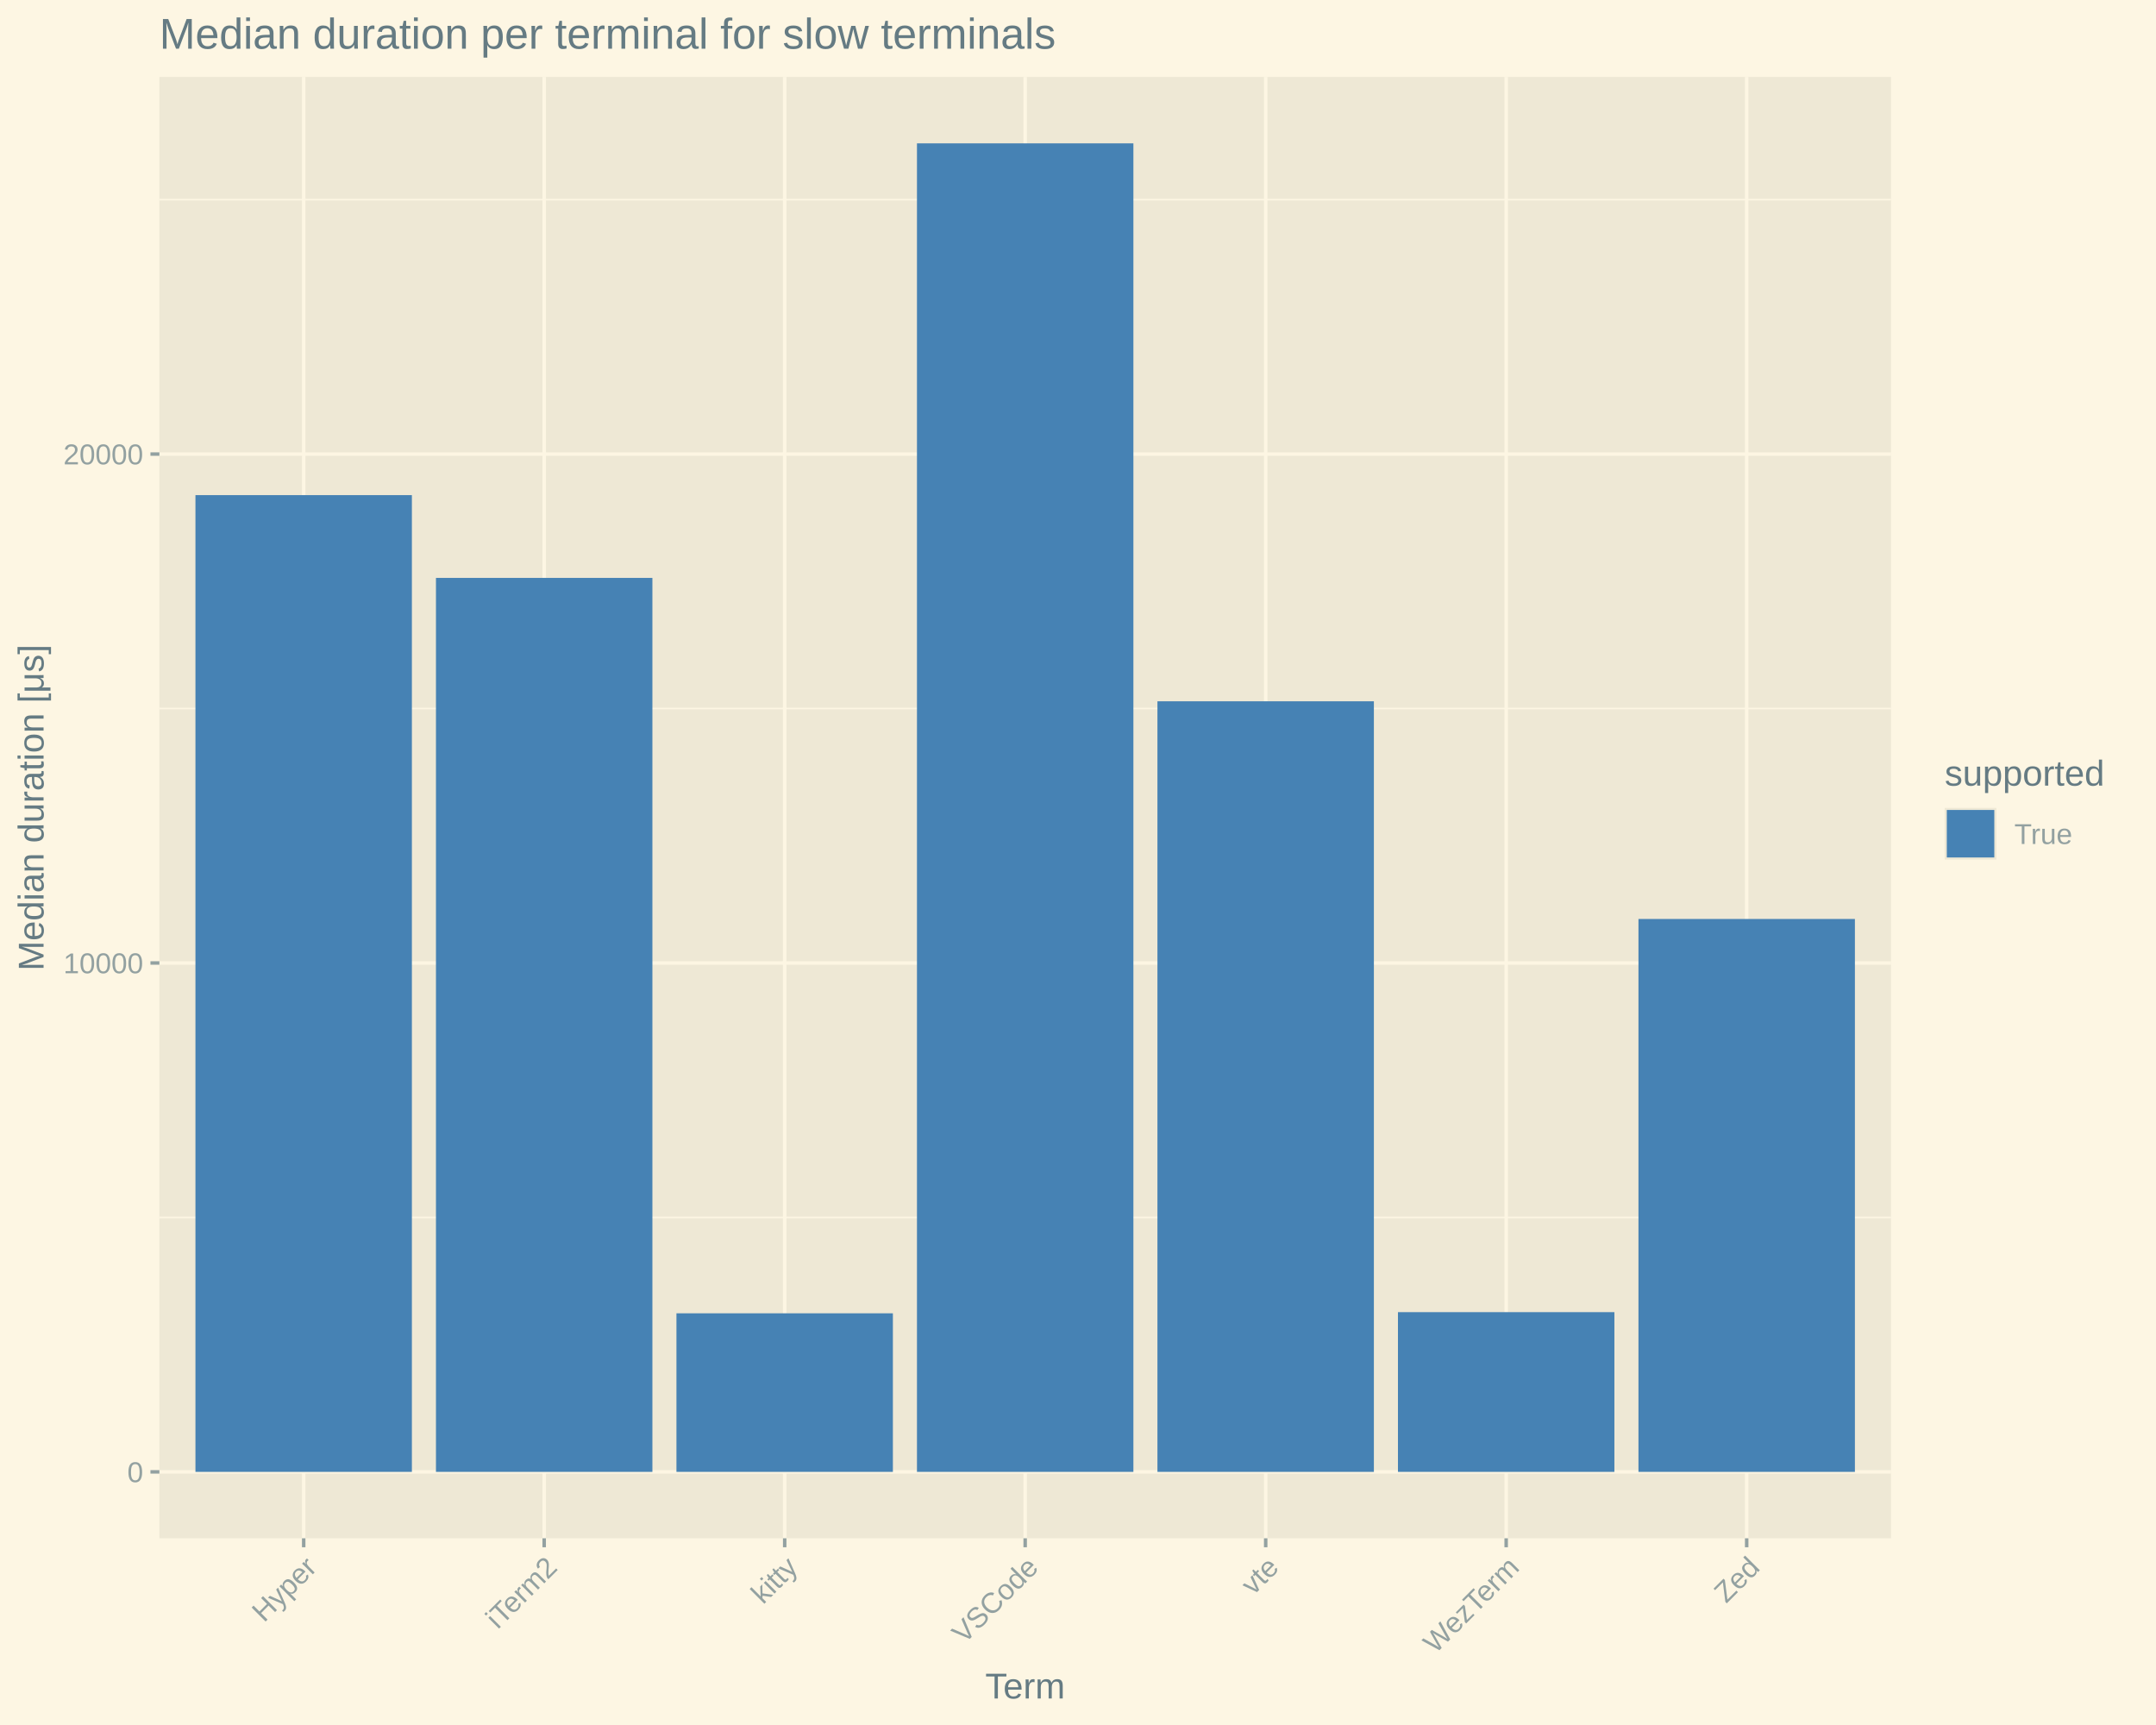
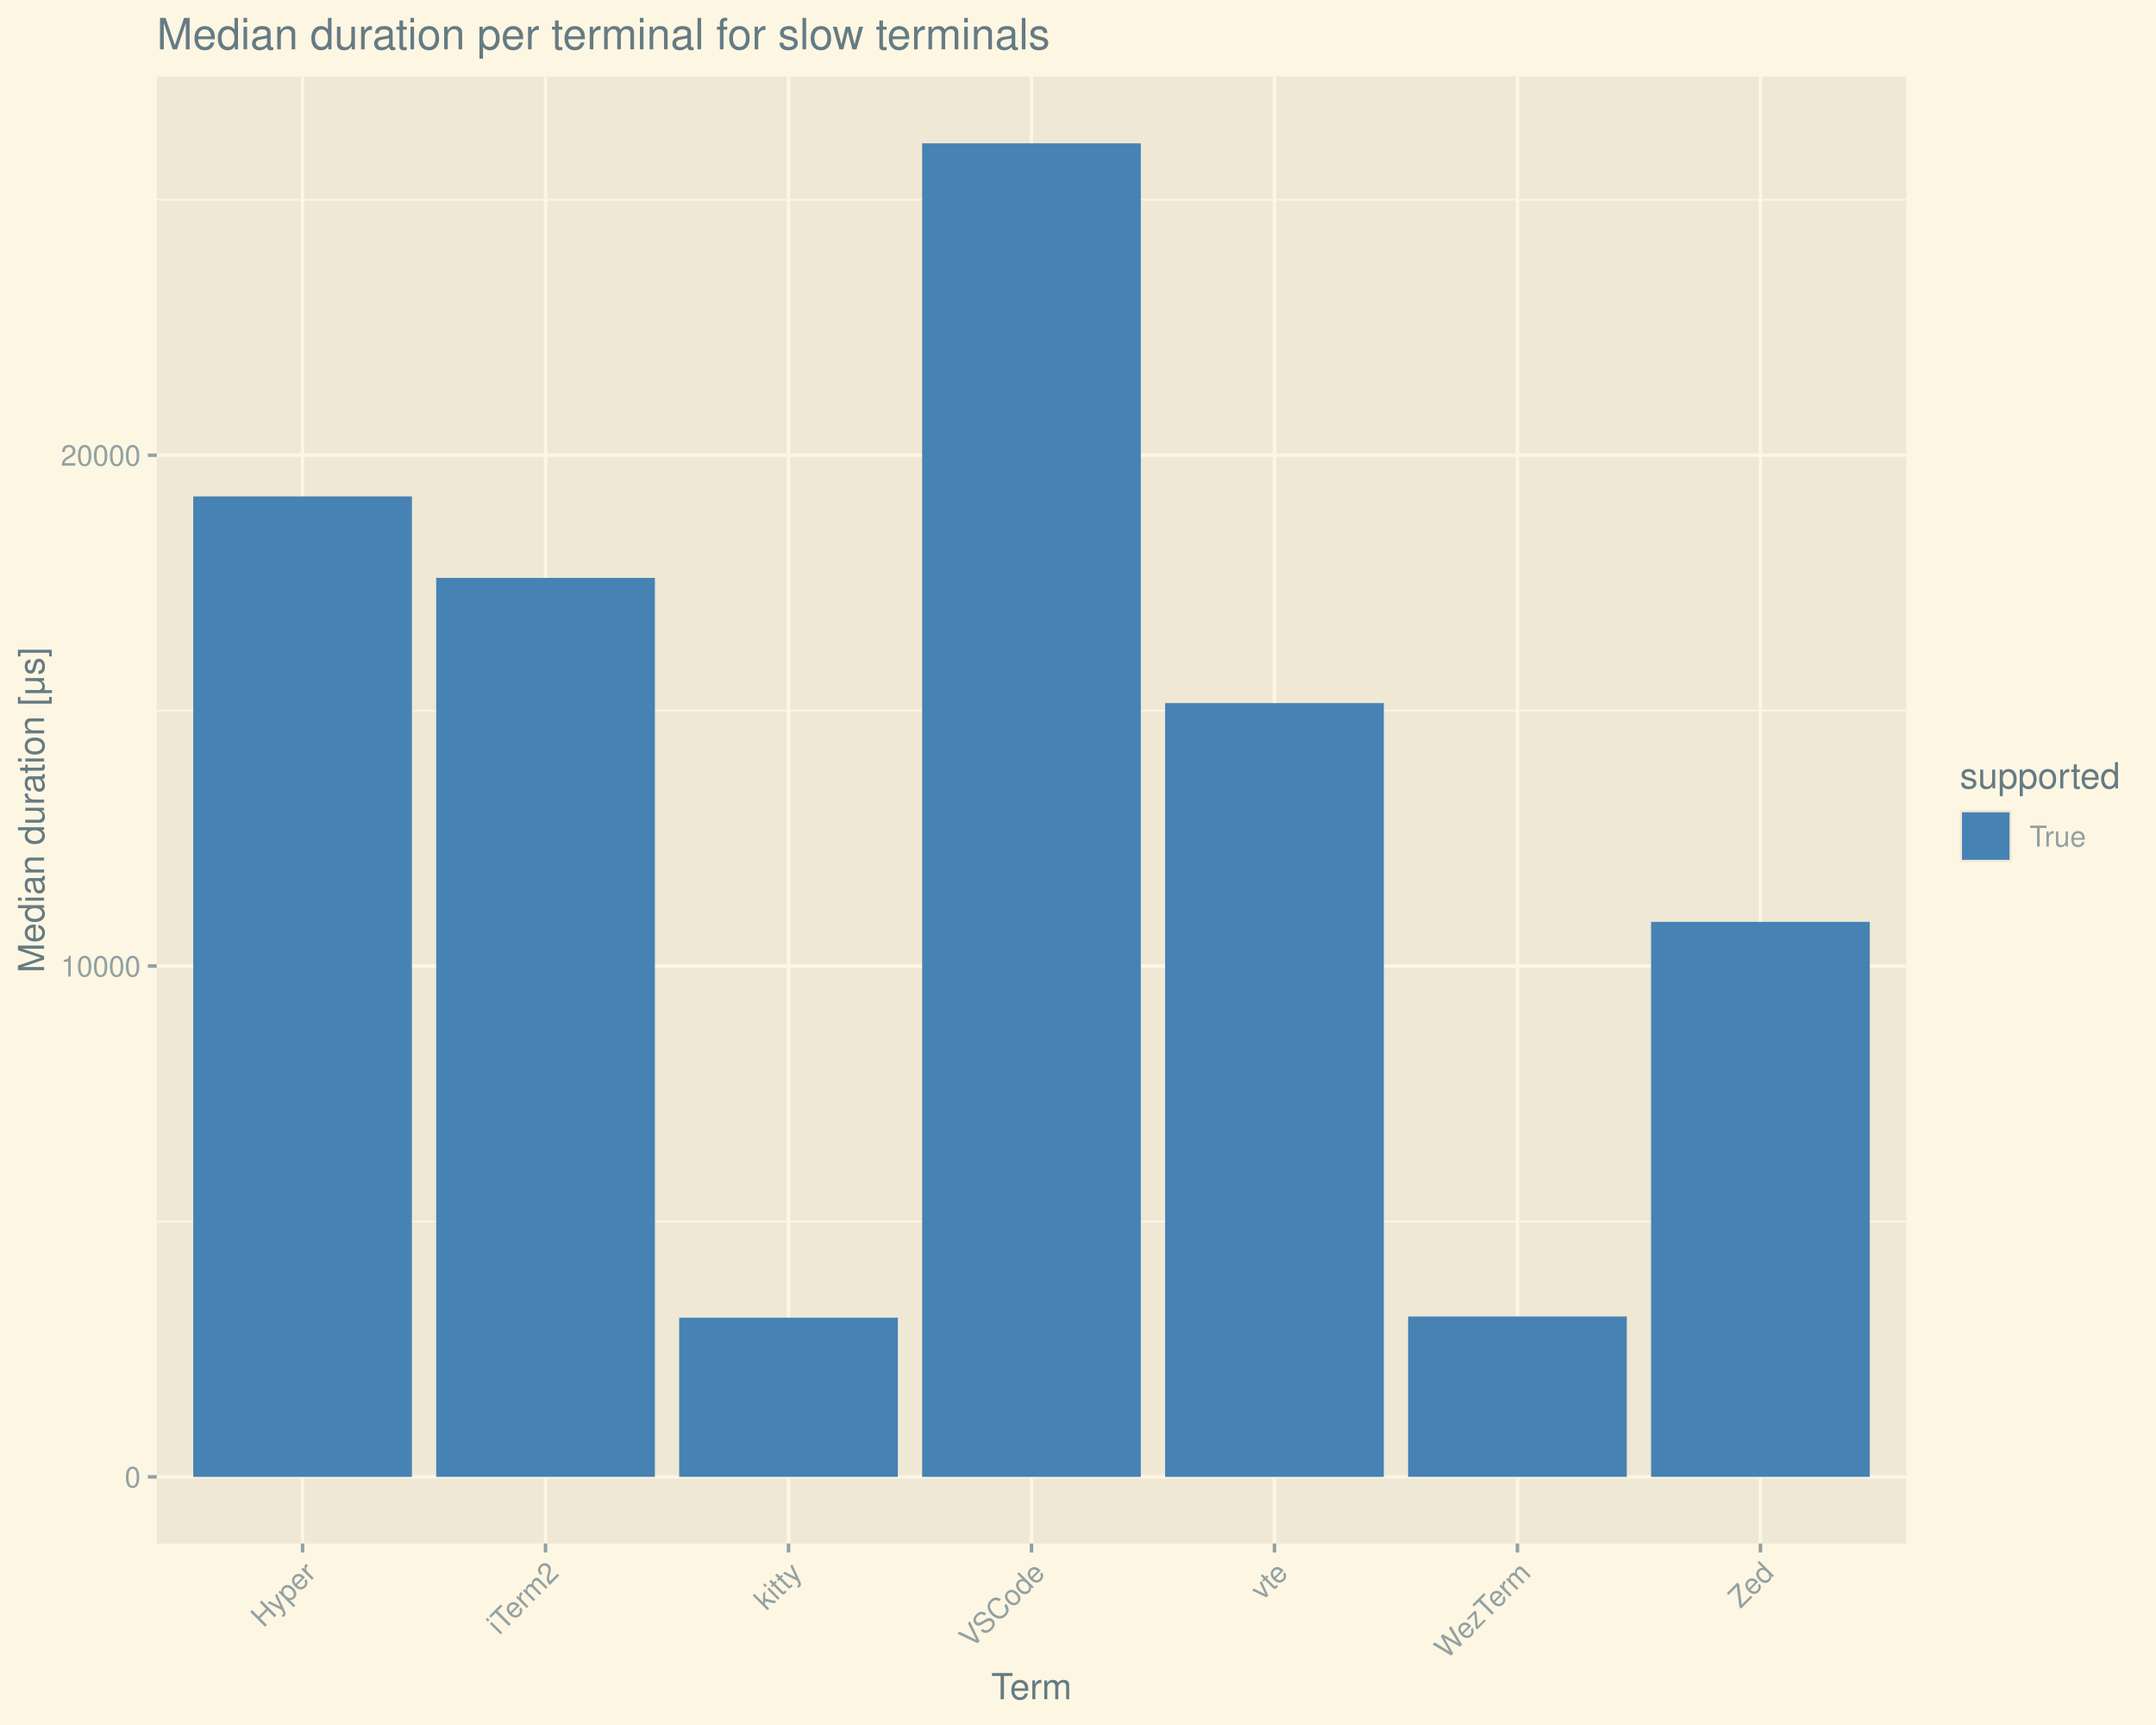
- <svg xmlns="http://www.w3.org/2000/svg" width="960" height="768" class="svglite" viewBox="0 0 720 576">
-   <defs>
-     <style>.svglite polyline,.svglite rect{fill:none;stroke:#000;stroke-linecap:round;stroke-linejoin:round;stroke-miterlimit:10}.svglite text{white-space:pre}</style>
-   </defs>
-   <rect width="100%" height="100%" style="stroke:none;fill:#fdf6e3" />
-   <defs>
-     <clipPath id="cpMC4wMHw3MjAuMDB8MC4wMHw1NzYuMDA=">
-       <path d="M0 0h720v576H0z" />
-     </clipPath>
-   </defs>
-   <g clip-path="url(#cpMC4wMHw3MjAuMDB8MC4wMHw1NzYuMDA=)">
-     <path d="M0 0h720v576H0z" style="stroke-width:1.16;stroke:none;fill:#fdf6e3" />
-   </g>
-   <defs>
-     <clipPath id="cpNTMuMjN8NjMxLjUwfDI1LjY5fDUxMy42Ng==">
-       <path d="M53.23 25.69H631.5v487.97H53.23z" />
-     </clipPath>
-   </defs>
-   <g clip-path="url(#cpNTMuMjN8NjMxLjUwfDI1LjY5fDUxMy42Ng==)">
-     <path d="M53.23 25.69H631.5v487.97H53.23z" style="stroke-width:1.16;stroke:none;fill:#eee8d5" />
-     <path d="M53.23 406.52H631.5M53.23 236.58H631.5M53.23 66.65H631.5" style="stroke-width:.53;stroke:#fdf6e3;stroke-linecap:butt" />
-     <path d="M53.23 491.48H631.5M53.23 321.55H631.5M53.23 151.62H631.5M101.42 513.66V25.69M181.73 513.66V25.69M262.05 513.66V25.69M342.36 513.66V25.69M422.68 513.66V25.69M502.99 513.66V25.69M583.31 513.66V25.69" style="stroke-width:1.16;stroke:#fdf6e3;stroke-linecap:butt" />
-     <path d="M65.27 165.33h72.28v326.15H65.27zM145.59 192.97h72.28v298.51h-72.28zM225.9 438.53h72.28v52.95H225.9zM306.22 47.87h72.28v443.61h-72.28zM386.53 234.17h72.28v257.31h-72.28zM466.85 438.14h72.28v53.34h-72.28zM547.17 306.86h72.28v184.62h-72.28z" style="stroke-width:1.07;stroke:none;stroke-linecap:butt;stroke-linejoin:miter;fill:#4682b4" />
-   </g>
-   <g clip-path="url(#cpMC4wMHw3MjAuMDB8MC4wMHw1NzYuMDA=)">
-     <path d="M53.23 513.66V25.69" style="stroke-width:1.16;stroke:none;stroke-linecap:butt" />
-     <text x="47.85" y="494.91" lengthAdjust="spacingAndGlyphs" style="font-size:9.6px;fill:#93a1a1;font-family:&quot;Arial&quot;" text-anchor="end" textLength="5.49">0</text>
-     <text x="47.85" y="324.98" lengthAdjust="spacingAndGlyphs" style="font-size:9.6px;fill:#93a1a1;font-family:&quot;Arial&quot;" text-anchor="end" textLength="27.43">10000</text>
-     <text x="47.85" y="155.05" lengthAdjust="spacingAndGlyphs" style="font-size:9.6px;fill:#93a1a1;font-family:&quot;Arial&quot;" text-anchor="end" textLength="27.43">20000</text>
-     <path d="M50.24 491.48h2.99M50.24 321.55h2.99M50.24 151.62h2.99" style="stroke-width:1.16;stroke:#93a1a1;stroke-linecap:butt" />
-     <path d="M53.23 513.66H631.5" style="stroke-width:1.16;stroke:none;stroke-linecap:butt" />
-     <path d="M101.42 516.65v-2.99M181.73 516.65v-2.99M262.05 516.65v-2.99M342.36 516.65v-2.99M422.68 516.65v-2.99M502.99 516.65v-2.99M583.31 516.65v-2.99" style="stroke-width:1.16;stroke:#93a1a1;stroke-linecap:butt" />
-     <text lengthAdjust="spacingAndGlyphs" style="font-size:9.6px;fill:#93a1a1;font-family:&quot;Arial&quot;" text-anchor="end" textLength="27.27" transform="rotate(-45 685.521 133.678)">Hyper</text>
-     <text lengthAdjust="spacingAndGlyphs" style="font-size:9.6px;fill:#93a1a1;font-family:&quot;Arial&quot;" text-anchor="end" textLength="31.64" transform="rotate(-45 725.681 36.723)">iTerm2</text>
-     <text lengthAdjust="spacingAndGlyphs" style="font-size:9.6px;fill:#93a1a1;font-family:&quot;Arial&quot;" text-anchor="end" textLength="19.43" transform="rotate(-45 765.836 -60.22)">kitty</text>
-     <text lengthAdjust="spacingAndGlyphs" style="font-size:9.6px;fill:#93a1a1;font-family:&quot;Arial&quot;" text-anchor="end" textLength="34.2" transform="rotate(-45 805.996 -157.175)">VSCode</text>
-     <text lengthAdjust="spacingAndGlyphs" style="font-size:9.6px;fill:#93a1a1;font-family:&quot;Arial&quot;" text-anchor="end" textLength="13.75" transform="rotate(-45 846.151 -254.117)">vte</text>
-     <text lengthAdjust="spacingAndGlyphs" style="font-size:9.6px;fill:#93a1a1;font-family:&quot;Arial&quot;" text-anchor="end" textLength="42.52" transform="rotate(-45 886.311 -351.072)">WezTerm</text>
-     <text lengthAdjust="spacingAndGlyphs" style="font-size:9.6px;fill:#93a1a1;font-family:&quot;Arial&quot;" text-anchor="end" textLength="16.8" transform="rotate(-45 926.466 -448.015)">Zed</text>
-     <text x="342.36" y="567.14" lengthAdjust="spacingAndGlyphs" style="font-size:12px;fill:#657b83;font-family:&quot;Arial&quot;" text-anchor="middle" textLength="29.61">Term</text>
-     <text lengthAdjust="spacingAndGlyphs" style="font-size:12px;fill:#657b83;font-family:&quot;Arial&quot;" text-anchor="middle" textLength="118.25" transform="rotate(-90 142.115 127.565)">Median duration [μs]</text>
-     <path d="M643.45 246.35h70.57v46.66h-70.57z" style="stroke-width:1.16;stroke:none;fill:#fdf6e3" />
-     <text x="649.43" y="262.33" lengthAdjust="spacingAndGlyphs" style="font-size:12px;fill:#657b83;font-family:&quot;Arial&quot;" textLength="58.62">supported</text>
-     <path d="M649.43 269.75h17.28v17.28h-17.28z" style="stroke-width:1.16;stroke:none;fill:#eee8d5" />
-     <path d="M650.14 270.46H666v15.86h-15.86z" style="stroke-width:1.07;stroke:none;stroke-linecap:butt;stroke-linejoin:miter;fill:#4682b4" />
-     <text x="672.69" y="281.82" lengthAdjust="spacingAndGlyphs" style="font-size:9.6px;fill:#93a1a1;font-family:&quot;Arial&quot;" textLength="20.64">True</text>
-     <text x="53.23" y="16.26" lengthAdjust="spacingAndGlyphs" style="font-size:14.4px;fill:#657b83;font-family:&quot;Arial&quot;" textLength="325.64">Median duration per terminal for slow terminals</text>
+ <svg xmlns="http://www.w3.org/2000/svg" width="960" height="768" viewBox="0 0 720 576">
+   <g class="svglite">
+     <defs>
+       <style>.svglite text{white-space:pre}</style>
+     </defs>
+     <rect width="100%" height="100%" style="stroke-linecap:round;stroke-linejoin:round;stroke-miterlimit:10;stroke:none;fill:#fdf6e3" />
+     <defs>
+       <clipPath id="cpMC4wMHw3MjAuMDB8MC4wMHw1NzYuMDA=">
+         <path d="M0 0h720v576H0z" />
+       </clipPath>
+     </defs>
+     <g clip-path="url(#cpMC4wMHw3MjAuMDB8MC4wMHw1NzYuMDA=)">
+       <path d="M0 0h720v576H0z" style="stroke-width:1.16;stroke:none;fill:#fdf6e3" />
+     </g>
+     <defs>
+       <clipPath id="cpNTIuMzZ8NjM2LjU4fDI1LjU5fDUxNS40MQ==">
+         <path d="M52.36 25.59h584.23v489.82H52.36z" />
+       </clipPath>
+     </defs>
+     <g clip-path="url(#cpNTIuMzZ8NjM2LjU4fDI1LjU5fDUxNS40MQ==)">
+       <path d="M52.36 25.59h584.23v489.82H52.36z" style="stroke-width:1.16;stroke:none;fill:#eee8d5" />
+       <path d="M52.36 407.86h584.22M52.36 237.28h584.22M52.36 66.71h584.22" style="stroke-width:.53;stroke:#fdf6e3;stroke-linecap:butt" />
+       <path d="M52.36 493.15h584.22M52.36 322.57h584.22M52.36 152h584.22M101.04 515.41V25.59m81.14 489.82V25.59m81.15 489.82V25.59m81.14 489.82V25.59m81.14 489.82V25.59m81.14 489.82V25.59m81.15 489.82V25.59" style="stroke-width:1.16;stroke:#fdf6e3;stroke-linecap:butt" />
+       <path d="M64.53 165.76h73.03v327.39H64.53zm81.14 27.21h73.03v300.17h-73.03zm81.14 247.02h73.03v53.15h-73.03zm81.14-392.13h73.03v445.29h-73.03zm81.15 186.92h73.03v258.37H389.1zm81.14 204.82h73.03v53.54h-73.03zm81.14-131.78h73.03v185.32h-73.03z" style="stroke-width:1.07;stroke:none;stroke-linecap:butt;stroke-linejoin:miter;fill:#4682b4" />
+     </g>
+     <g clip-path="url(#cpMC4wMHw3MjAuMDB8MC4wMHw1NzYuMDA=)">
+       <path d="M52.36 515.41V25.59" style="stroke-width:1.16;stroke:none;stroke-linecap:butt" />
+       <text x="46.98" y="496.64" lengthAdjust="spacingAndGlyphs" style="font-size:9.6px;fill:#93a1a1;font-family:&quot;Nimbus Sans&quot;" text-anchor="end" textLength="5.33">0</text>
+       <text x="46.98" y="326.07" lengthAdjust="spacingAndGlyphs" style="font-size:9.6px;fill:#93a1a1;font-family:&quot;Nimbus Sans&quot;" text-anchor="end" textLength="26.64">10000</text>
+       <text x="46.98" y="155.49" lengthAdjust="spacingAndGlyphs" style="font-size:9.6px;fill:#93a1a1;font-family:&quot;Nimbus Sans&quot;" text-anchor="end" textLength="26.64">20000</text>
+       <path d="M49.37 493.15h2.99m-2.99-170.58h2.99M49.37 152h2.99" style="stroke-width:1.16;stroke:#93a1a1;stroke-linecap:butt" />
+       <path d="M52.36 515.41h584.22" style="stroke-width:1.16;stroke:none;stroke-linecap:butt" />
+       <path d="M101.04 518.4v-2.99m81.14 2.99v-2.99m81.15 2.99v-2.99m81.14 2.99v-2.99m81.14 2.99v-2.99m81.14 2.99v-2.99m81.15 2.99v-2.99" style="stroke-width:1.16;stroke:#93a1a1;stroke-linecap:butt" />
+       <text lengthAdjust="spacingAndGlyphs" style="font-size:9.6px;fill:#93a1a1;font-family:&quot;Nimbus Sans&quot;" text-anchor="end" textLength="25.45" transform="rotate(-45 687.602 134.936)">Hyper</text>
+       <text lengthAdjust="spacingAndGlyphs" style="font-size:9.6px;fill:#93a1a1;font-family:&quot;Nimbus Sans&quot;" text-anchor="end" textLength="28.84" transform="rotate(-45 728.177 36.98)">iTerm2</text>
+       <text lengthAdjust="spacingAndGlyphs" style="font-size:9.6px;fill:#93a1a1;font-family:&quot;Nimbus Sans&quot;" text-anchor="end" textLength="17.48" transform="rotate(-45 768.747 -60.966)">kitty</text>
+       <text lengthAdjust="spacingAndGlyphs" style="font-size:9.6px;fill:#93a1a1;font-family:&quot;Nimbus Sans&quot;" text-anchor="end" textLength="35.25" transform="rotate(-45 809.317 -158.91)">VSCode</text>
+       <text lengthAdjust="spacingAndGlyphs" style="font-size:9.6px;fill:#93a1a1;font-family:&quot;Nimbus Sans&quot;" text-anchor="end" textLength="12.66" transform="rotate(-45 849.887 -256.855)">vte</text>
+       <text lengthAdjust="spacingAndGlyphs" style="font-size:9.6px;fill:#93a1a1;font-family:&quot;Nimbus Sans&quot;" text-anchor="end" textLength="40.23" transform="rotate(-45 890.462 -354.812)">WezTerm</text>
+       <text lengthAdjust="spacingAndGlyphs" style="font-size:9.6px;fill:#93a1a1;font-family:&quot;Nimbus Sans&quot;" text-anchor="end" textLength="16.38" transform="rotate(-45 931.032 -452.756)">Zed</text>
+       <text x="344.47" y="567.4" lengthAdjust="spacingAndGlyphs" style="font-size:12px;fill:#657b83;font-family:&quot;Nimbus Sans&quot;" text-anchor="middle" textLength="26.89">Term</text>
+       <text lengthAdjust="spacingAndGlyphs" style="font-size:12px;fill:#657b83;font-family:&quot;Nimbus Sans&quot;" text-anchor="middle" textLength="108.75" transform="rotate(-90 142.615 127.885)">Median duration [μs]</text>
+       <path d="M648.54 247.21h65.49v46.58h-65.49z" style="stroke-width:1.16;stroke:none;fill:#fdf6e3" />
+       <text x="654.51" y="263.25" lengthAdjust="spacingAndGlyphs" style="font-size:12px;fill:#657b83;font-family:&quot;Nimbus Sans&quot;" textLength="53.53">supported</text>
+       <path d="M654.51 270.53h17.28v17.28h-17.28z" style="stroke-width:1.16;stroke:none;fill:#eee8d5" />
+       <path d="M655.22 271.24h15.86v15.86h-15.86z" style="stroke-width:1.07;stroke:none;stroke-linecap:butt;stroke-linejoin:miter;fill:#4682b4" />
+       <text x="677.77" y="282.67" lengthAdjust="spacingAndGlyphs" style="font-size:9.6px;fill:#93a1a1;font-family:&quot;Nimbus Sans&quot;" textLength="18.84">True</text>
+       <text x="52.36" y="16.47" lengthAdjust="spacingAndGlyphs" style="font-size:14.4px;fill:#657b83;font-family:&quot;Nimbus Sans&quot;" textLength="298.03">Median duration per terminal for slow terminals</text>
+     </g>
  </g>
</svg>
